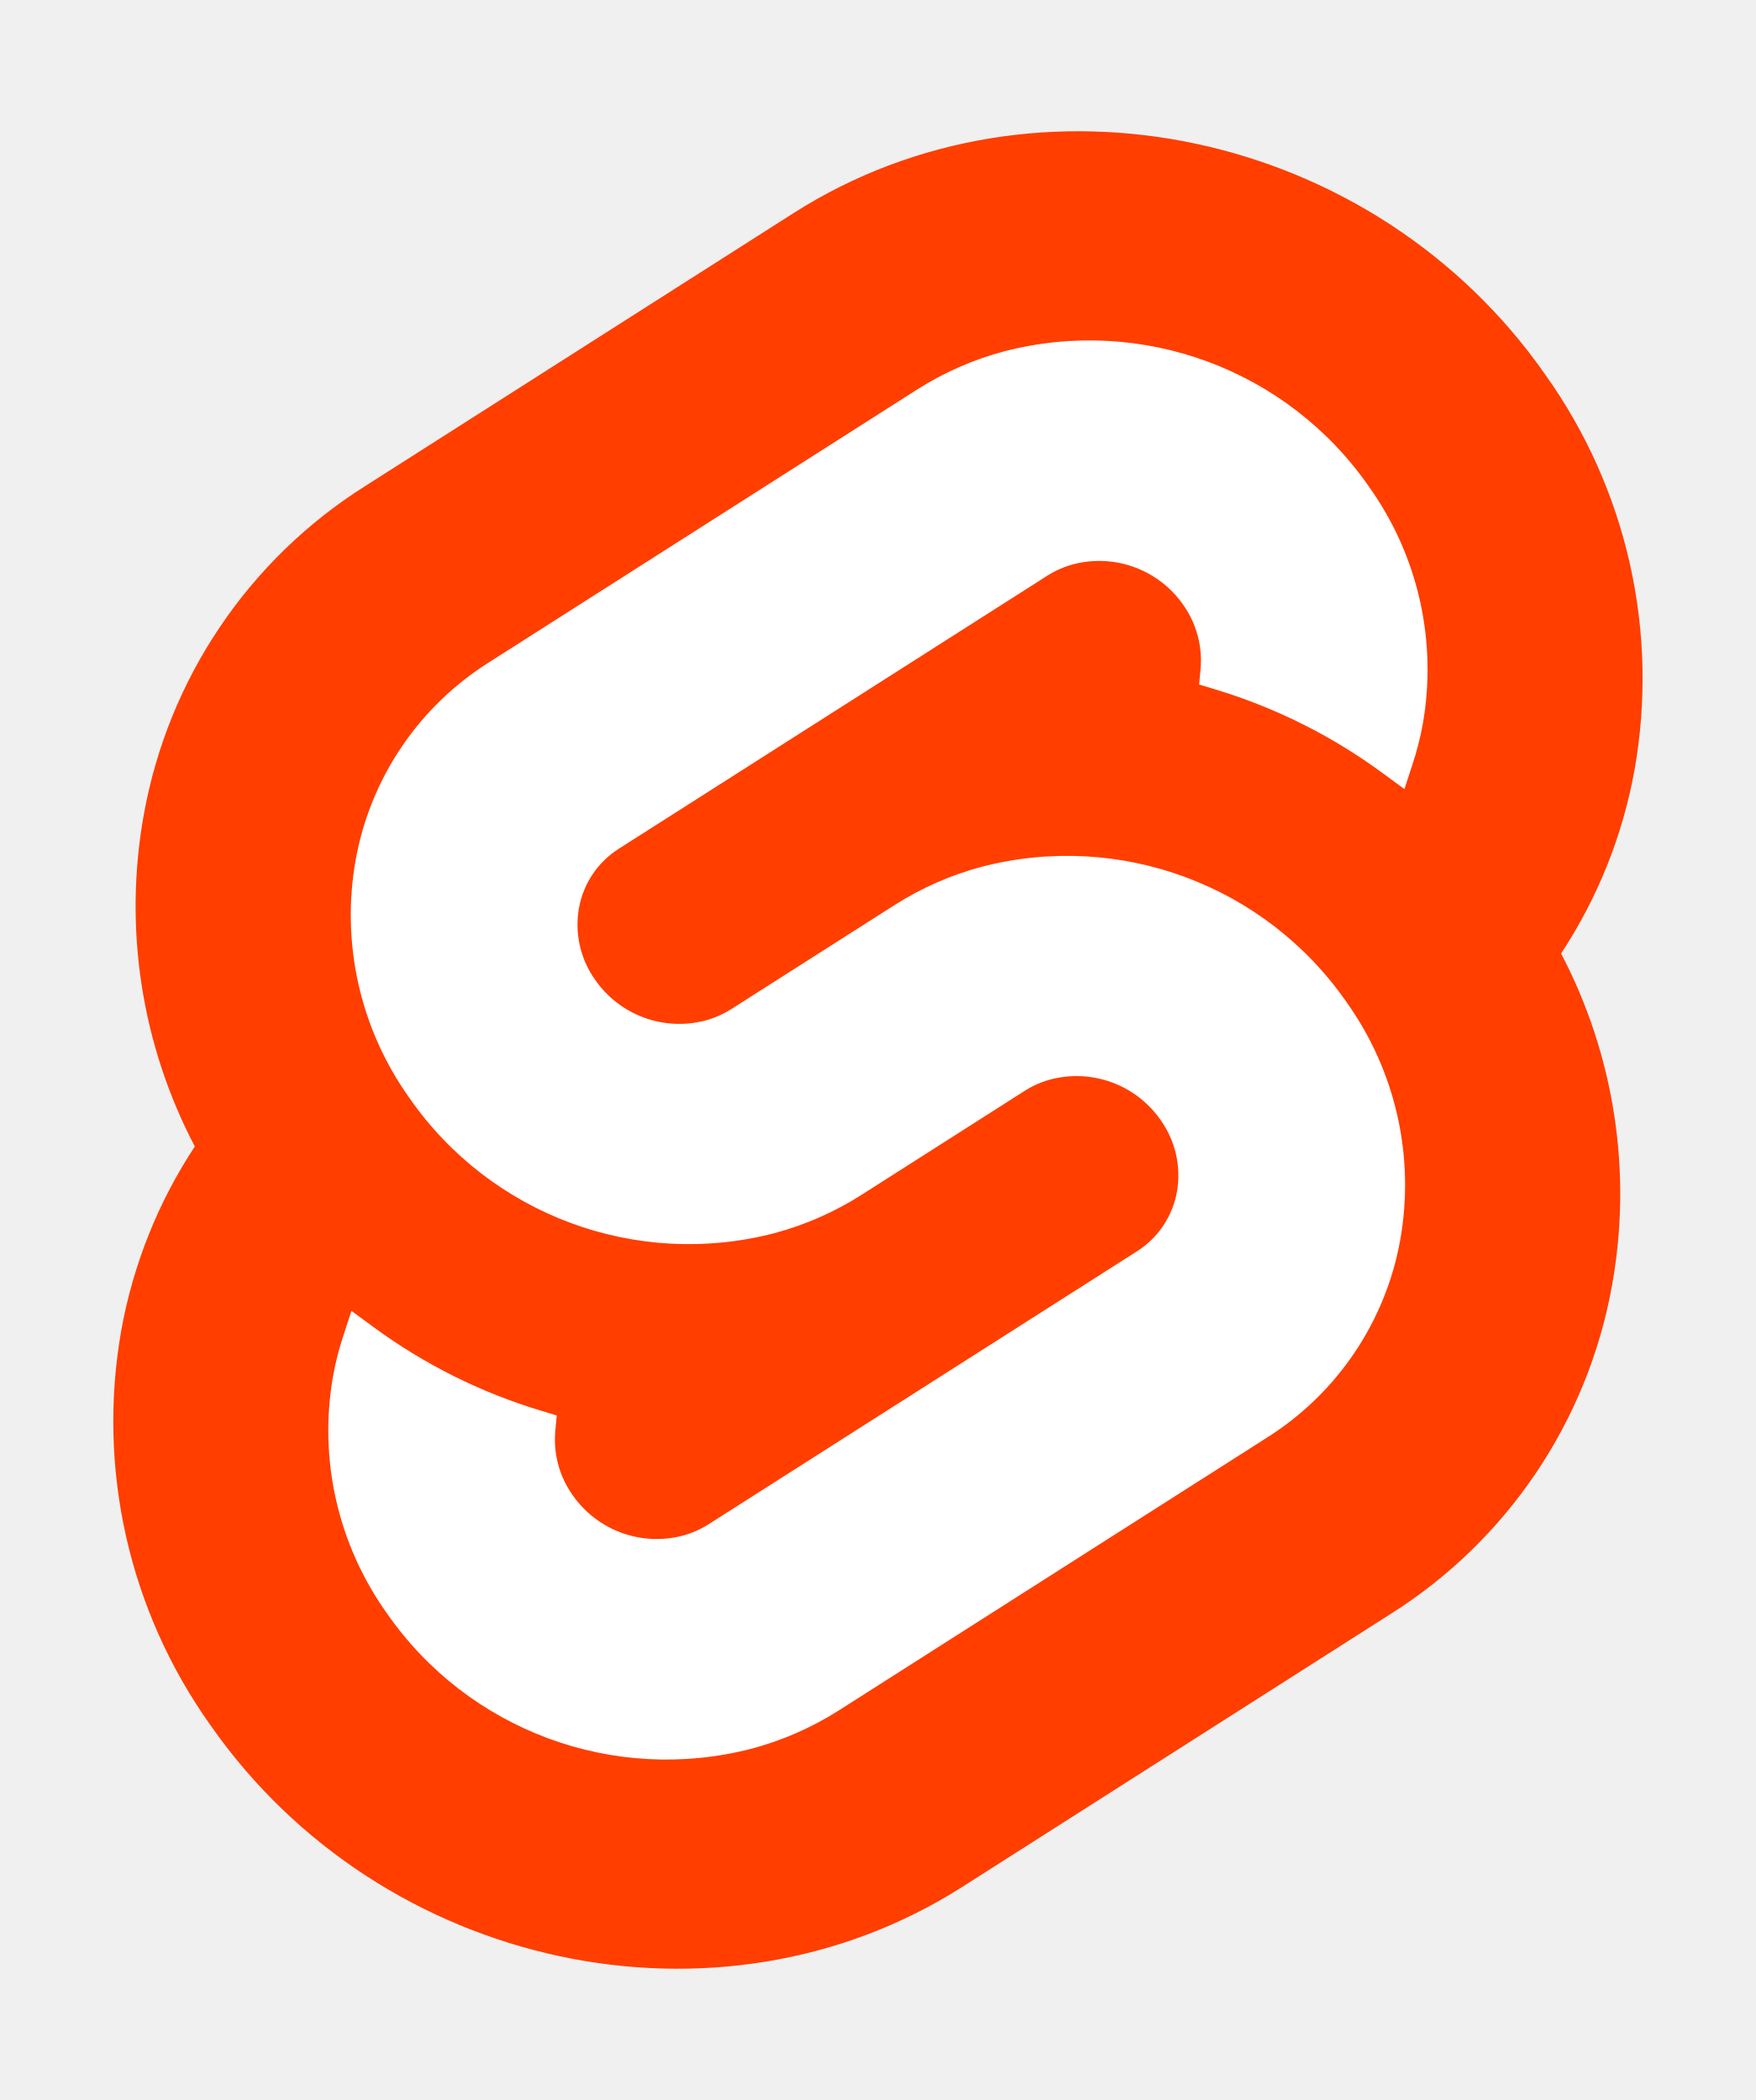
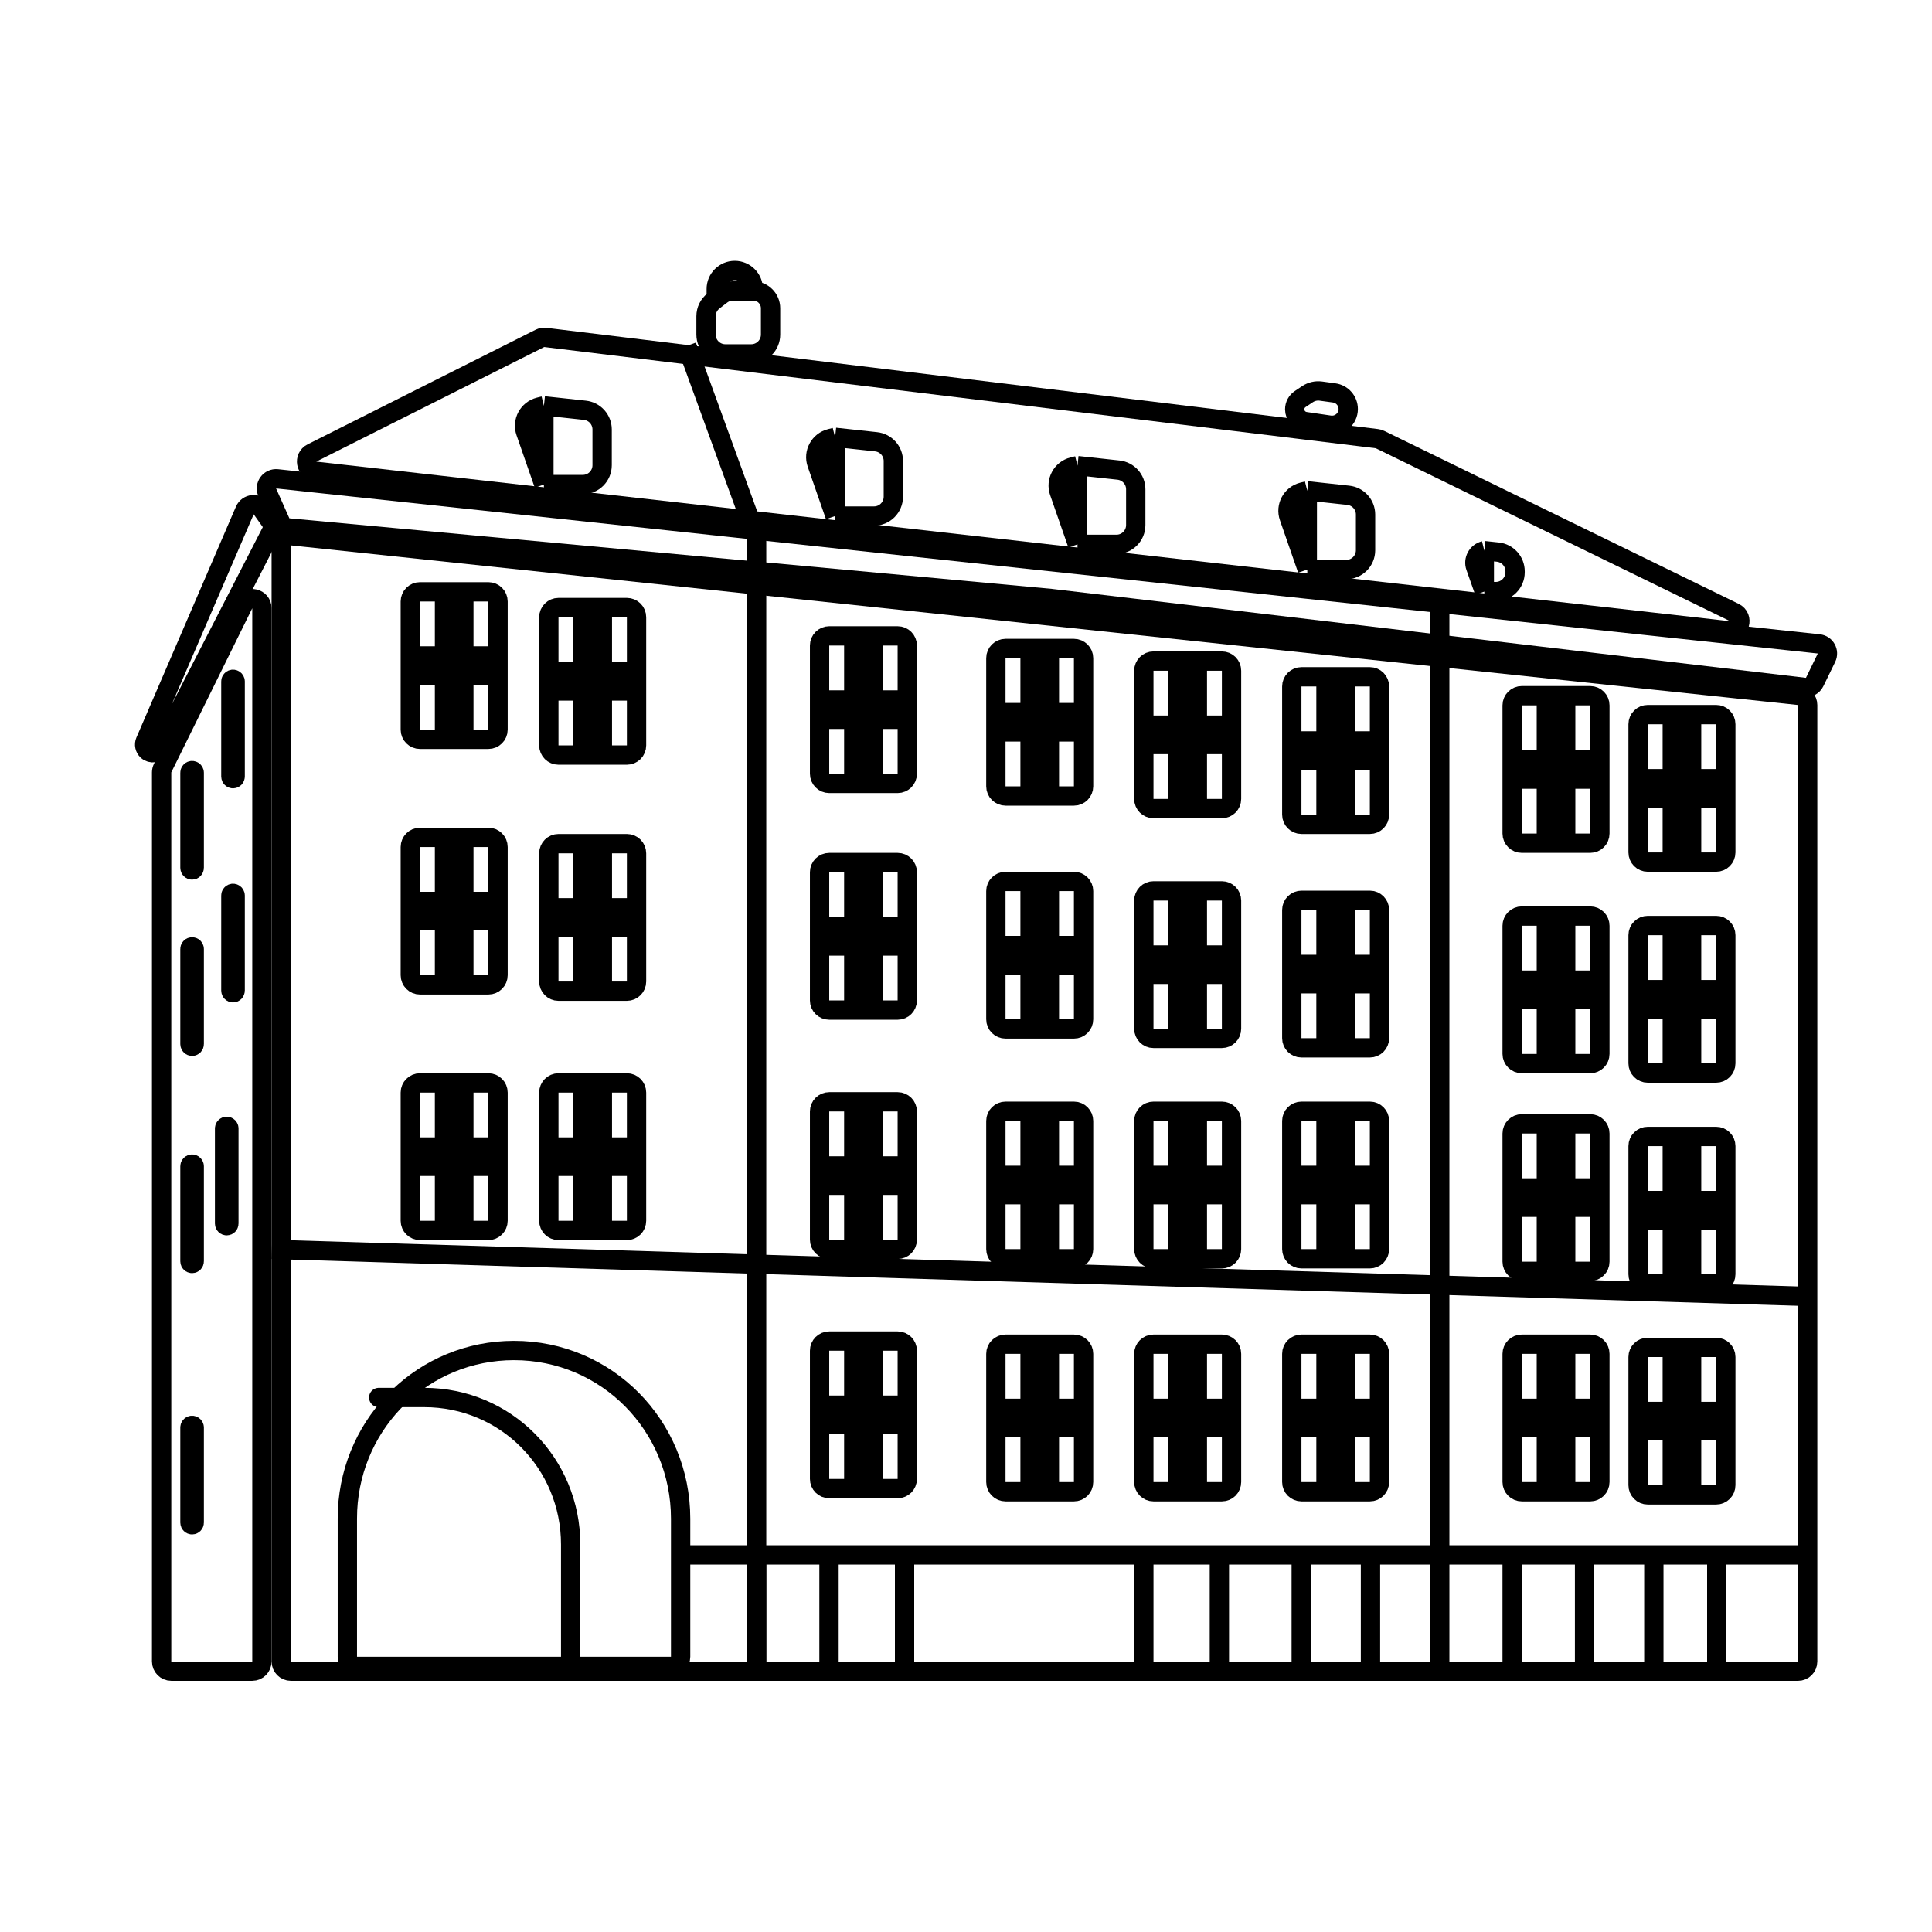
- <svg xmlns="http://www.w3.org/2000/svg" width="107" height="128" viewBox="0 0 107 128">
-   <path d="M94.157 22.819c-10.4-14.885-30.94-19.297-45.792-9.835L22.282 29.608A29.92 29.92 0 0 0 8.764 49.65a31.5 31.5 0 0 0 3.108 20.231 30 30 0 0 0-4.477 11.183 31.9 31.9 0 0 0 5.448 24.116c10.402 14.887 30.942 19.297 45.791 9.835l26.083-16.624A29.92 29.92 0 0 0 98.235 78.35a31.53 31.53 0 0 0-3.105-20.232 30 30 0 0 0 4.474-11.182 31.88 31.88 0 0 0-5.447-24.116" style="fill:#ff3e00" />
-   <path d="M45.817 106.582a20.72 20.72 0 0 1-22.237-8.243 19.17 19.17 0 0 1-3.277-14.503 18 18 0 0 1 .624-2.435l.49-1.498 1.337.981a33.6 33.6 0 0 0 10.203 5.098l.97.294-.09.968a5.85 5.85 0 0 0 1.052 3.878 6.24 6.24 0 0 0 6.695 2.485 5.8 5.8 0 0 0 1.603-.704L69.27 76.28a5.43 5.43 0 0 0 2.45-3.631 5.8 5.8 0 0 0-.987-4.371 6.24 6.24 0 0 0-6.698-2.487 5.7 5.7 0 0 0-1.6.704l-9.953 6.345a19 19 0 0 1-5.296 2.326 20.72 20.72 0 0 1-22.237-8.243 19.17 19.17 0 0 1-3.277-14.502 17.99 17.99 0 0 1 8.13-12.052l26.081-16.623a19 19 0 0 1 5.3-2.329 20.72 20.72 0 0 1 22.237 8.243 19.17 19.17 0 0 1 3.277 14.503 18 18 0 0 1-.624 2.435l-.49 1.498-1.337-.98a33.6 33.6 0 0 0-10.203-5.1l-.97-.294.09-.968a5.86 5.86 0 0 0-1.052-3.878 6.24 6.24 0 0 0-6.696-2.485 5.8 5.8 0 0 0-1.602.704L37.73 51.72a5.42 5.42 0 0 0-2.449 3.63 5.79 5.79 0 0 0 .986 4.372 6.24 6.24 0 0 0 6.698 2.486 5.8 5.8 0 0 0 1.602-.704l9.952-6.342a19 19 0 0 1 5.295-2.328 20.72 20.72 0 0 1 22.237 8.242 19.17 19.17 0 0 1 3.277 14.503 18 18 0 0 1-8.13 12.053l-26.081 16.622a19 19 0 0 1-5.3 2.328" style="fill:#fff" />
+ <svg xmlns="http://www.w3.org/2000/svg" width="100" height="100" viewBox="0 0 100 100" fill="none">
+   <rect width="100" height="100" fill="white" />
+   <path d="M35.566 80.482H93.738" stroke="black" />
+   <path d="M37.073 15.466L36.934 15.574C36.688 15.763 36.544 16.056 36.544 16.366V17.318C36.544 17.87 36.991 18.318 37.544 18.318H38.884C39.436 18.318 39.884 17.87 39.884 17.318V15.955C39.884 15.46 39.483 15.059 38.988 15.059V15.059M37.073 15.466L37.333 15.267C37.508 15.132 37.722 15.059 37.943 15.059H38.988M37.073 15.466V14.957C37.073 14.429 37.502 14 38.03 14V14C38.559 14 38.988 14.429 38.988 14.957V15.059M69.784 21.172V21.172C69.784 20.75 69.473 20.394 69.056 20.337L68.367 20.243C68.125 20.21 67.88 20.267 67.677 20.402L67.3 20.654C67.121 20.772 67.014 20.972 67.014 21.187V21.187C67.014 21.504 67.247 21.774 67.562 21.82L68.819 22.005C69.328 22.08 69.784 21.686 69.784 21.172Z" stroke="black" />
+   <path d="M15.11 27.731L93.117 35.993C93.371 36.02 93.564 36.235 93.564 36.49V86C93.564 86.276 93.34 86.5 93.064 86.5H15.057C14.781 86.5 14.557 86.276 14.557 86V28.229L14.569 28.121C14.622 27.878 14.851 27.704 15.11 27.731Z" stroke="black" />
+   <path d="M12.608 31.263C12.842 30.789 13.557 30.956 13.557 31.485V85.999C13.557 86.275 13.333 86.499 13.057 86.499H8.865C8.589 86.499 8.365 86.275 8.365 85.999V39.979C8.365 39.902 8.383 39.826 8.417 39.757L12.608 31.263Z" stroke="black" />
+   <path d="M28.229 17.466L71.268 22.705C71.323 22.711 71.377 22.727 71.427 22.752L89.774 31.705C90.278 31.951 90.056 32.714 89.498 32.651L16.313 24.39C15.819 24.334 15.701 23.67 16.145 23.447L27.944 17.515C28.032 17.471 28.131 17.454 28.229 17.466Z" stroke="black" />
+   <path d="M23.008 34.95V38.267H21.738C21.462 38.267 21.238 38.044 21.238 37.767V34.95H23.008ZM25.778 34.95V37.767C25.778 38.044 25.554 38.267 25.278 38.267H24.008V34.95H25.778ZM25.278 30.632C25.554 30.632 25.778 30.855 25.778 31.132V33.95H24.008V30.632H25.278ZM21.738 30.632H23.008V33.95H21.238V31.132C21.238 30.855 21.462 30.632 21.738 30.632Z" stroke="black" />
+   <path d="M86.557 74.057V77.374H85.287C85.011 77.374 84.787 77.15 84.787 76.874V74.057H86.557ZM89.327 74.057V76.874C89.327 77.15 89.103 77.374 88.827 77.374H87.557V74.057H89.327ZM88.827 69.739C89.103 69.739 89.327 69.962 89.327 70.239V73.057H87.557V69.739H88.827ZM85.287 69.739H86.557V73.057H84.787V70.239C84.787 69.962 85.011 69.739 85.287 69.739Z" stroke="black" />
+   <path d="M28.152 21.007L30.274 21.236C30.782 21.291 31.166 21.72 31.166 22.23V24.08C31.166 24.633 30.719 25.08 30.166 25.08H28.152M28.152 21.007V25.08M28.152 21.007L27.91 21.067C27.34 21.21 27.015 21.811 27.208 22.366L28.152 25.08" stroke="black" />
+   <path d="M43.224 22.636L45.346 22.866C45.854 22.921 46.239 23.349 46.239 23.86V25.71C46.239 26.262 45.791 26.71 45.239 26.71H43.224M43.224 22.636V26.71M43.224 22.636L42.982 22.697C42.412 22.839 42.087 23.44 42.28 23.995L43.224 26.71" stroke="black" />
+   <path d="M55.771 24.102L57.893 24.332C58.401 24.387 58.786 24.815 58.786 25.326V27.176C58.786 27.728 58.338 28.176 57.786 28.176H55.771M55.771 24.102V28.176M55.771 24.102L55.529 24.163C54.959 24.305 54.634 24.907 54.827 25.462L55.771 28.176" stroke="black" />
+   <path d="M67.666 25.406L69.788 25.636C70.296 25.691 70.681 26.119 70.681 26.63V28.48C70.681 29.032 70.233 29.48 69.681 29.48H67.666M67.666 25.406V29.48M67.666 25.406L67.424 25.467C66.854 25.609 66.529 26.21 66.722 26.765L67.666 29.48" stroke="black" />
+   <path d="M76.828 28.502L77.526 28.576C78.035 28.63 78.421 29.059 78.421 29.571V29.62C78.421 30.172 77.973 30.62 77.421 30.62H76.828M76.828 28.502V30.62M76.828 28.502V28.502C76.459 28.593 76.249 28.982 76.376 29.34L76.828 30.62" stroke="black" />
+   <path d="M80.04 73.894V77.211H78.769C78.493 77.211 78.269 76.987 78.269 76.711V73.894H80.04ZM82.809 73.894V76.711C82.809 76.987 82.585 77.211 82.309 77.211H81.04V73.894H82.809ZM82.309 69.575C82.585 69.575 82.809 69.799 82.809 70.075V72.894H81.04V69.575H82.309ZM78.769 69.575H80.04V72.894H78.269V70.075C78.269 69.799 78.493 69.575 78.769 69.575Z" stroke="black" />
+   <path d="M68.633 73.894V77.211H67.363C67.087 77.211 66.863 76.987 66.863 76.711V73.894H68.633ZM71.403 73.894V76.711C71.403 76.987 71.179 77.211 70.903 77.211H69.633V73.894H71.403ZM70.903 69.575C71.179 69.575 71.403 69.799 71.403 70.075V72.894H69.633V69.575H70.903ZM67.363 69.575H68.633V72.894H66.863V70.075C66.863 69.799 67.087 69.575 67.363 69.575Z" stroke="black" />
+   <path d="M60.975 73.894V77.211H59.704C59.428 77.211 59.204 76.987 59.204 76.711V73.894H60.975ZM63.744 73.894V76.711C63.744 76.987 63.52 77.211 63.244 77.211H61.975V73.894H63.744ZM63.244 69.575C63.52 69.575 63.744 69.799 63.744 70.075V72.894H61.975V69.575H63.244ZM59.704 69.575H60.975V72.894H59.204V70.075C59.204 69.799 59.428 69.575 59.704 69.575Z" stroke="black" />
+   <path d="M53.316 73.894V77.211H52.046C51.77 77.211 51.546 76.987 51.546 76.711V73.894H53.316ZM56.086 73.894V76.711C56.086 76.987 55.862 77.211 55.586 77.211H54.316V73.894H56.086ZM55.586 69.575C55.862 69.575 56.086 69.799 56.086 70.075V72.894H54.316V69.575H55.586ZM52.046 69.575H53.316V72.894H51.546V70.075C51.546 69.799 51.77 69.575 52.046 69.575Z" stroke="black" />
+   <path d="M44.191 73.731V77.049H42.921C42.645 77.049 42.421 76.825 42.421 76.549V73.731H44.191ZM46.961 73.731V76.549C46.961 76.825 46.737 77.049 46.461 77.049H45.191V73.731H46.961ZM46.461 69.413C46.737 69.413 46.961 69.637 46.961 69.913V72.731H45.191V69.413H46.461ZM42.921 69.413H44.191V72.731H42.421V69.913C42.421 69.637 42.645 69.413 42.921 69.413Z" stroke="black" />
+   <path d="M68.633 61.836V65.154H67.363C67.087 65.154 66.863 64.93 66.863 64.654V61.836H68.633ZM71.403 61.836V64.654C71.403 64.93 71.179 65.154 70.903 65.154H69.633V61.836H71.403ZM70.903 57.518C71.179 57.518 71.403 57.742 71.403 58.018V60.836H69.633V57.518H70.903ZM67.363 57.518H68.633V60.836H66.863V58.018C66.863 57.742 67.087 57.518 67.363 57.518Z" stroke="black" />
+   <path d="M80.04 40.327V43.645H78.769C78.493 43.645 78.269 43.421 78.269 43.145V40.327H80.04ZM82.809 40.327V43.145C82.809 43.421 82.585 43.645 82.309 43.645H81.04V40.327H82.809ZM82.309 36.009C82.585 36.009 82.809 36.233 82.809 36.509V39.327H81.04V36.009H82.309ZM78.769 36.009H80.04V39.327H78.269V36.509C78.269 36.233 78.493 36.009 78.769 36.009Z" stroke="black" />
+   <path d="M86.557 41.305V44.622H85.287C85.011 44.622 84.787 44.398 84.787 44.122V41.305H86.557ZM89.327 41.305V44.122C89.327 44.398 89.103 44.622 88.827 44.622H87.557V41.305H89.327ZM88.827 36.987C89.103 36.987 89.327 37.21 89.327 37.487V40.305H87.557V36.987H88.827ZM85.287 36.987H86.557V40.305H84.787V37.487C84.787 37.21 85.011 36.987 85.287 36.987Z" stroke="black" />
+   <path d="M80.04 51.733V55.051H78.769C78.493 55.051 78.269 54.827 78.269 54.551V51.733H80.04ZM82.809 51.733V54.551C82.809 54.827 82.585 55.051 82.309 55.051H81.04V51.733H82.809ZM82.309 47.415C82.585 47.415 82.809 47.639 82.809 47.915V50.733H81.04V47.415H82.309ZM78.769 47.415H80.04V50.733H78.269V47.915C78.269 47.639 78.493 47.415 78.769 47.415Z" stroke="black" />
+   <path d="M86.557 52.222V55.54H85.287C85.011 55.54 84.787 55.316 84.787 55.04V52.222H86.557ZM89.327 52.222V55.04C89.327 55.316 89.103 55.54 88.827 55.54H87.557V52.222H89.327ZM88.827 47.904C89.103 47.904 89.327 48.128 89.327 48.404V51.222H87.557V47.904H88.827ZM85.287 47.904H86.557V51.222H84.787V48.404C84.787 48.128 85.011 47.904 85.287 47.904Z" stroke="black" />
+   <path d="M80.04 62.488V65.805H78.769C78.493 65.805 78.269 65.582 78.269 65.305V62.488H80.04ZM82.809 62.488V65.305C82.809 65.582 82.585 65.805 82.309 65.805H81.04V62.488H82.809ZM82.309 58.17C82.585 58.17 82.809 58.394 82.809 58.67V61.488H81.04V58.17H82.309ZM78.769 58.17H80.04V61.488H78.269V58.67C78.269 58.394 78.493 58.17 78.769 58.17Z" stroke="black" />
+   <path d="M86.557 63.14V66.457H85.287C85.011 66.457 84.787 66.233 84.787 65.957V63.14H86.557ZM89.327 63.14V65.957C89.327 66.233 89.103 66.457 88.827 66.457H87.557V63.14H89.327ZM88.827 58.822C89.103 58.822 89.327 59.045 89.327 59.322V62.14H87.557V58.822H88.827ZM85.287 58.822H86.557V62.14H84.787V59.322C84.787 59.045 85.011 58.822 85.287 58.822Z" stroke="black" />
+   <path d="M68.633 50.919V54.236H67.363C67.087 54.236 66.863 54.012 66.863 53.736V50.919H68.633ZM71.403 50.919V53.736C71.403 54.012 71.179 54.236 70.903 54.236H69.633V50.919H71.403ZM70.903 46.6C71.179 46.6 71.403 46.824 71.403 47.1V49.919H69.633V46.6H70.903ZM67.363 46.6H68.633V49.919H66.863V47.1C66.863 46.824 67.087 46.6 67.363 46.6Z" stroke="black" />
+   <path d="M60.975 61.836V65.154H59.704C59.428 65.154 59.204 64.93 59.204 64.654V61.836H60.975ZM63.744 61.836V64.654C63.744 64.93 63.52 65.154 63.244 65.154H61.975V61.836H63.744ZM63.244 57.518C63.52 57.518 63.744 57.742 63.744 58.018V60.836H61.975V57.518H63.244ZM59.704 57.518H60.975V60.836H59.204V58.018C59.204 57.742 59.428 57.518 59.704 57.518Z" stroke="black" />
+   <path d="M68.633 39.35V42.667H67.363C67.087 42.667 66.863 42.443 66.863 42.167V39.35H68.633ZM71.403 39.35V42.167C71.403 42.443 71.179 42.667 70.903 42.667H69.633V39.35H71.403ZM70.903 35.031C71.179 35.031 71.403 35.255 71.403 35.531V38.35H69.633V35.031H70.903ZM67.363 35.031H68.633V38.35H66.863V35.531C66.863 35.255 67.087 35.031 67.363 35.031Z" stroke="black" />
+   <path d="M60.975 50.43V53.747H59.704C59.428 53.747 59.204 53.523 59.204 53.247V50.43H60.975ZM63.744 50.43V53.247C63.744 53.523 63.52 53.747 63.244 53.747H61.975V50.43H63.744ZM63.244 46.112C63.52 46.112 63.744 46.335 63.744 46.612V49.43H61.975V46.112H63.244ZM59.704 46.112H60.975V49.43H59.204V46.612C59.204 46.335 59.428 46.112 59.704 46.112Z" stroke="black" />
+   <path d="M53.316 49.941V53.258H52.046C51.77 53.258 51.546 53.035 51.546 52.758V49.941H53.316ZM56.086 49.941V52.758C56.086 53.035 55.862 53.258 55.586 53.258H54.316V49.941H56.086ZM55.586 45.623C55.862 45.623 56.086 45.847 56.086 46.123V48.941H54.316V45.623H55.586ZM52.046 45.623H53.316V48.941H51.546V46.123C51.546 45.847 51.77 45.623 52.046 45.623Z" stroke="black" />
+   <path d="M60.975 38.535V41.852H59.704C59.428 41.852 59.204 41.628 59.204 41.352V38.535H60.975ZM63.744 38.535V41.352C63.744 41.628 63.52 41.852 63.244 41.852H61.975V38.535H63.744ZM63.244 34.217C63.52 34.217 63.744 34.44 63.744 34.717V37.535H61.975V34.217H63.244ZM59.704 34.217H60.975V37.535H59.204V34.717C59.204 34.44 59.428 34.217 59.704 34.217Z" stroke="black" />
+   <path d="M53.316 61.836V65.154H52.046C51.77 65.154 51.546 64.93 51.546 64.654V61.836H53.316ZM56.086 61.836V64.654C56.086 64.93 55.862 65.154 55.586 65.154H54.316V61.836H56.086ZM55.586 57.518C55.862 57.518 56.086 57.742 56.086 58.018V60.836H54.316V57.518H55.586ZM52.046 57.518H53.316V60.836H51.546V58.018C51.546 57.742 51.77 57.518 52.046 57.518Z" stroke="black" />
+   <path d="M53.316 37.883V41.2H52.046C51.77 41.2 51.546 40.977 51.546 40.7V37.883H53.316ZM56.086 37.883V40.7C56.086 40.977 55.862 41.2 55.586 41.2H54.316V37.883H56.086ZM55.586 33.565C55.862 33.565 56.086 33.789 56.086 34.065V36.883H54.316V33.565H55.586ZM52.046 33.565H53.316V36.883H51.546V34.065C51.546 33.789 51.77 33.565 52.046 33.565Z" stroke="black" />
+   <path d="M44.191 61.347V64.665H42.921C42.645 64.665 42.421 64.441 42.421 64.165V61.347H44.191ZM46.961 61.347V64.165C46.961 64.441 46.737 64.665 46.461 64.665H45.191V61.347H46.961ZM46.461 57.029C46.737 57.029 46.961 57.253 46.961 57.529V60.347H45.191V57.029H46.461ZM42.921 57.029H44.191V60.347H42.421V57.529C42.421 57.253 42.645 57.029 42.921 57.029Z" stroke="black" />
+   <path d="M44.191 48.963V52.281H42.921C42.645 52.281 42.421 52.057 42.421 51.781V48.963H44.191ZM46.961 48.963V51.781C46.961 52.057 46.737 52.281 46.461 52.281H45.191V48.963H46.961ZM46.461 44.645C46.737 44.645 46.961 44.869 46.961 45.145V47.963H45.191V44.645H46.461ZM42.921 44.645H44.191V47.963H42.421V45.145C42.421 44.869 42.645 44.645 42.921 44.645Z" stroke="black" />
+   <path d="M44.191 37.231V40.549H42.921C42.645 40.549 42.421 40.325 42.421 40.049V37.231H44.191ZM46.961 37.231V40.049C46.961 40.325 46.737 40.549 46.461 40.549H45.191V37.231H46.961ZM46.461 32.913C46.737 32.913 46.961 33.137 46.961 33.413V36.231H45.191V32.913H46.461ZM42.921 32.913H44.191V36.231H42.421V33.413C42.421 33.137 42.645 32.913 42.921 32.913Z" stroke="black" />
+   <path d="M30.178 60.37V63.687H28.907C28.631 63.687 28.407 63.463 28.407 63.187V60.37H30.178ZM32.947 60.37V63.187C32.947 63.463 32.724 63.687 32.447 63.687H31.178V60.37H32.947ZM32.447 56.051C32.724 56.051 32.947 56.275 32.947 56.551V59.37H31.178V56.051H32.447ZM28.907 56.051H30.178V59.37H28.407V56.551C28.407 56.275 28.631 56.051 28.907 56.051Z" stroke="black" />
+   <path d="M23.008 60.37V63.687H21.738C21.462 63.687 21.238 63.463 21.238 63.187V60.37H23.008ZM25.778 60.37V63.187C25.778 63.463 25.554 63.687 25.278 63.687H24.008V60.37H25.778ZM25.278 56.051C25.554 56.051 25.778 56.275 25.778 56.551V59.37H24.008V56.051H25.278ZM21.738 56.051H23.008V59.37H21.238V56.551C21.238 56.275 21.462 56.051 21.738 56.051Z" stroke="black" />
+   <path d="M30.178 47.986V51.303H28.907C28.631 51.303 28.407 51.079 28.407 50.803V47.986H30.178ZM32.947 47.986V50.803C32.947 51.079 32.724 51.303 32.447 51.303H31.178V47.986H32.947ZM32.447 43.667C32.724 43.667 32.947 43.891 32.947 44.167V46.986H31.178V43.667H32.447ZM28.907 43.667H30.178V46.986H28.407V44.167C28.407 43.891 28.631 43.667 28.907 43.667Z" stroke="black" />
+   <path d="M23.008 47.66V50.977H21.738C21.462 50.977 21.238 50.753 21.238 50.477V47.66H23.008ZM25.778 47.66V50.477C25.778 50.753 25.554 50.977 25.278 50.977H24.008V47.66H25.778ZM25.278 43.342C25.554 43.342 25.778 43.565 25.778 43.842V46.66H24.008V43.342H25.278ZM21.738 43.342H23.008V46.66H21.238V43.842C21.238 43.565 21.462 43.342 21.738 43.342Z" stroke="black" />
+   <path d="M30.178 35.765V39.082H28.907C28.631 39.082 28.407 38.858 28.407 38.582V35.765H30.178ZM32.947 35.765V38.582C32.947 38.858 32.724 39.082 32.447 39.082H31.178V35.765H32.947ZM32.447 31.447C32.724 31.447 32.947 31.67 32.947 31.947V34.765H31.178V31.447H32.447ZM28.907 31.447H30.178V34.765H28.407V31.947C28.407 31.67 28.631 31.447 28.907 31.447Z" stroke="black" />
+   <path d="M26.604 69.902C31.406 69.902 35.228 73.794 35.229 78.608V85.755C35.229 86.031 35.005 86.255 34.729 86.255H18.479C18.203 86.255 17.979 86.031 17.979 85.755V78.608L17.989 78.159C18.218 73.554 21.951 69.902 26.604 69.902Z" stroke="black" />
+   <path d="M20.412 72.335C20.412 72.335 17.738 72.335 21.96 72.335C26.182 72.335 29.537 75.741 29.537 79.942V86.674" stroke="black" />
+   <path d="M12.671 26.422C12.826 26.064 13.313 26.013 13.539 26.33L14.009 26.992C14.117 27.144 14.131 27.345 14.046 27.511L8.285 38.733C8.156 38.984 7.824 39.041 7.619 38.848C7.49 38.725 7.45 38.535 7.52 38.372L12.671 26.422Z" stroke="black" />
+   <path d="M14.344 24.784L94.142 33.328C94.486 33.365 94.69 33.733 94.538 34.045L93.925 35.303C93.832 35.494 93.628 35.606 93.417 35.581L54.404 30.979L54.392 30.977L14.931 27.325C14.751 27.308 14.594 27.195 14.521 27.03L13.833 25.484C13.677 25.132 13.961 24.743 14.344 24.784Z" stroke="black" />
+   <line x1="42.909" y1="80.482" x2="42.909" y2="86.674" stroke="black" />
+   <line x1="39.162" y1="80.482" x2="39.162" y2="86.674" stroke="black" />
+   <line x1="74.521" y1="31.435" x2="74.521" y2="86.674" stroke="black" />
+   <line x1="39.162" y1="27.362" x2="39.162" y2="86.674" stroke="black" />
+   <line x1="70.936" y1="80.482" x2="70.936" y2="86.674" stroke="black" />
+   <line x1="88.86" y1="80.482" x2="88.86" y2="86.674" stroke="black" />
+   <line x1="85.602" y1="80.482" x2="85.602" y2="86.674" stroke="black" />
+   <line x1="82.017" y1="80.482" x2="82.017" y2="86.674" stroke="black" />
+   <line x1="78.269" y1="80.482" x2="78.269" y2="86.674" stroke="black" />
+   <line x1="67.352" y1="80.482" x2="67.352" y2="86.674" stroke="black" />
+   <line x1="63.115" y1="80.482" x2="63.115" y2="86.674" stroke="black" />
+   <line x1="59.204" y1="80.482" x2="59.204" y2="86.674" stroke="black" />
+   <line x1="46.82" y1="80.482" x2="46.82" y2="86.674" stroke="black" />
+   <line x1="14.072" y1="64.665" x2="93.753" y2="67.109" stroke="black" />
+   <line x1="35.547" y1="17.903" x2="38.806" y2="26.865" stroke="black" />
+   <path d="M9.901 73.786C9.974 73.757 10.053 73.811 10.053 73.889V78.812C10.053 78.873 10.004 78.923 9.943 78.923C9.882 78.923 9.832 78.873 9.832 78.812V73.889C9.832 73.844 9.859 73.803 9.901 73.786Z" stroke="black" />
+   <path d="M11.693 58.306C11.766 58.277 11.846 58.331 11.846 58.409V63.332C11.846 63.393 11.797 63.443 11.735 63.443C11.674 63.443 11.624 63.393 11.624 63.332V58.409C11.624 58.364 11.652 58.323 11.693 58.306Z" stroke="black" />
+   <path d="M9.901 49.018C9.974 48.989 10.053 49.042 10.053 49.121V54.044C10.053 54.105 10.004 54.155 9.943 54.155C9.882 54.155 9.832 54.105 9.832 54.044V49.121C9.832 49.076 9.859 49.035 9.901 49.018Z" stroke="black" />
+   <path d="M12.019 46.248C12.092 46.219 12.171 46.272 12.172 46.351V51.274C12.172 51.335 12.123 51.385 12.061 51.385C12 51.385 11.95 51.335 11.95 51.274V46.351C11.95 46.306 11.977 46.265 12.019 46.248Z" stroke="black" />
+   <path d="M9.901 39.893C9.974 39.864 10.053 39.917 10.053 39.996V44.919C10.053 44.98 10.004 45.03 9.943 45.03C9.882 45.03 9.832 44.98 9.832 44.919V39.996C9.832 39.951 9.859 39.91 9.901 39.893Z" stroke="black" />
+   <path d="M12.019 35.168C12.092 35.139 12.171 35.192 12.172 35.27V40.193C12.172 40.255 12.123 40.304 12.061 40.305C12 40.305 11.95 40.255 11.95 40.193V35.27C11.95 35.225 11.977 35.185 12.019 35.168Z" stroke="black" />
+   <path d="M9.901 60.262C9.974 60.233 10.053 60.286 10.053 60.364V65.287C10.053 65.348 10.004 65.398 9.943 65.398C9.882 65.398 9.832 65.348 9.832 65.287V60.364C9.832 60.319 9.859 60.279 9.901 60.262Z" stroke="black" />
</svg>
